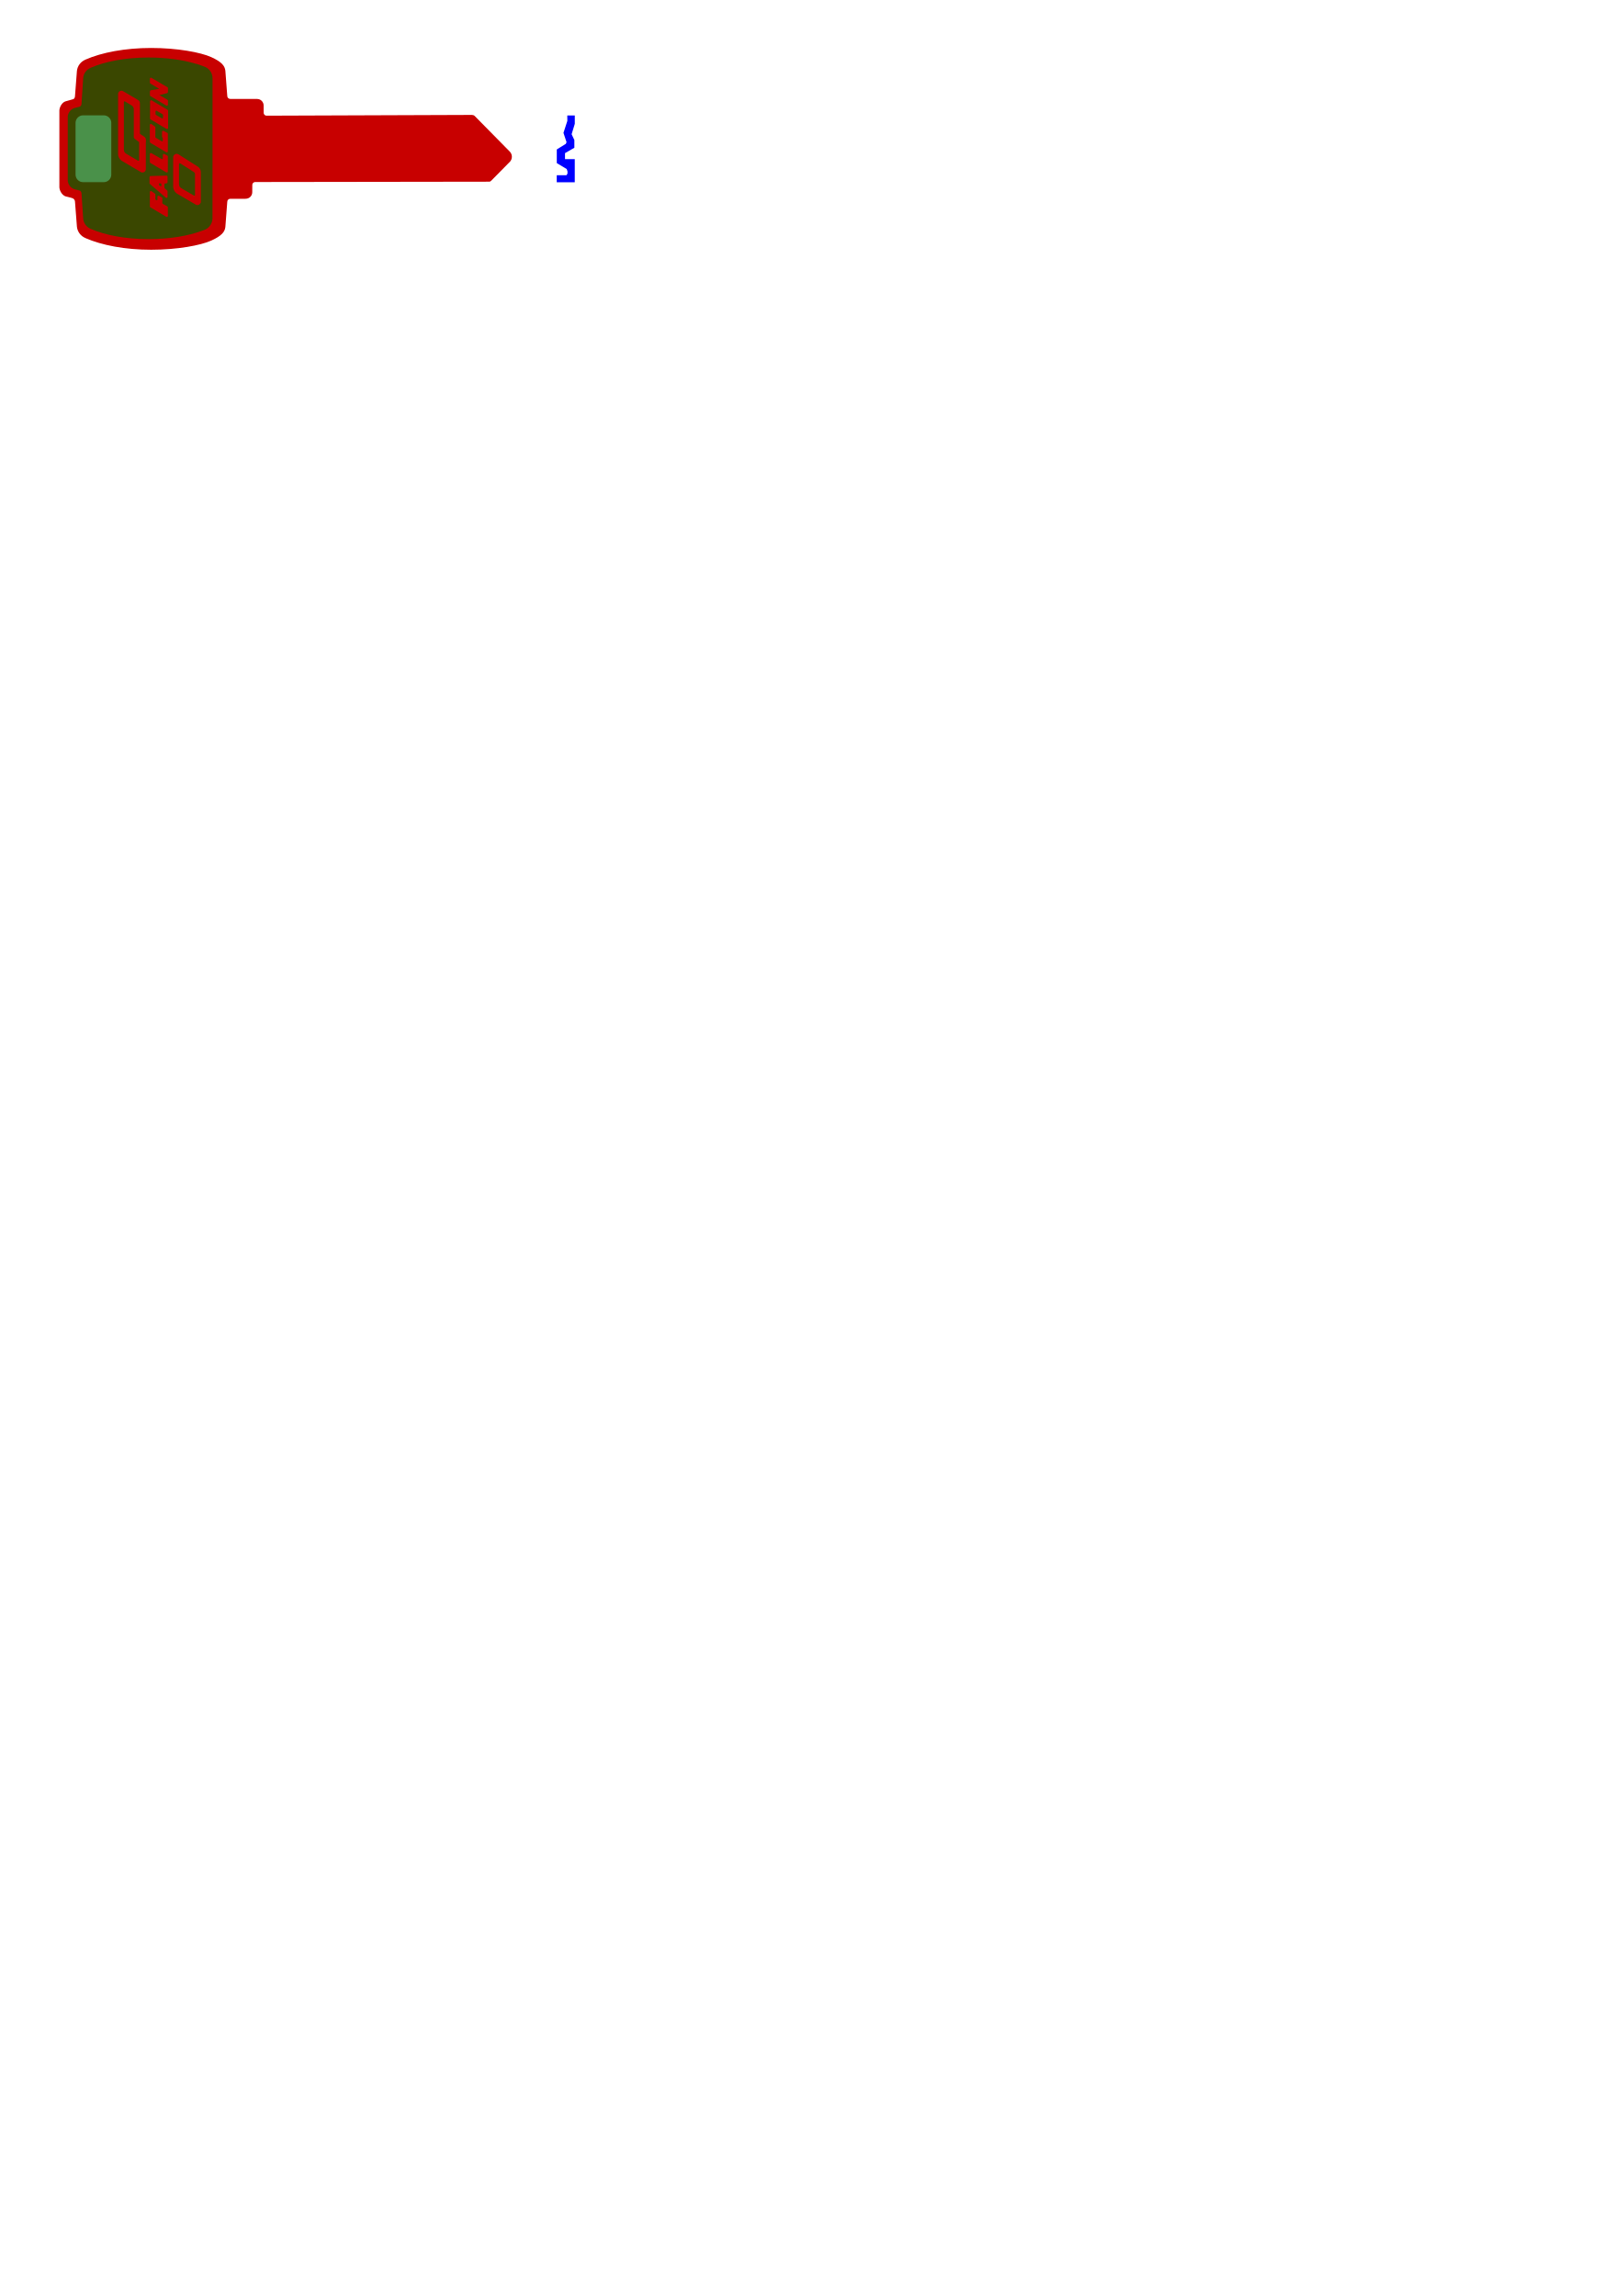
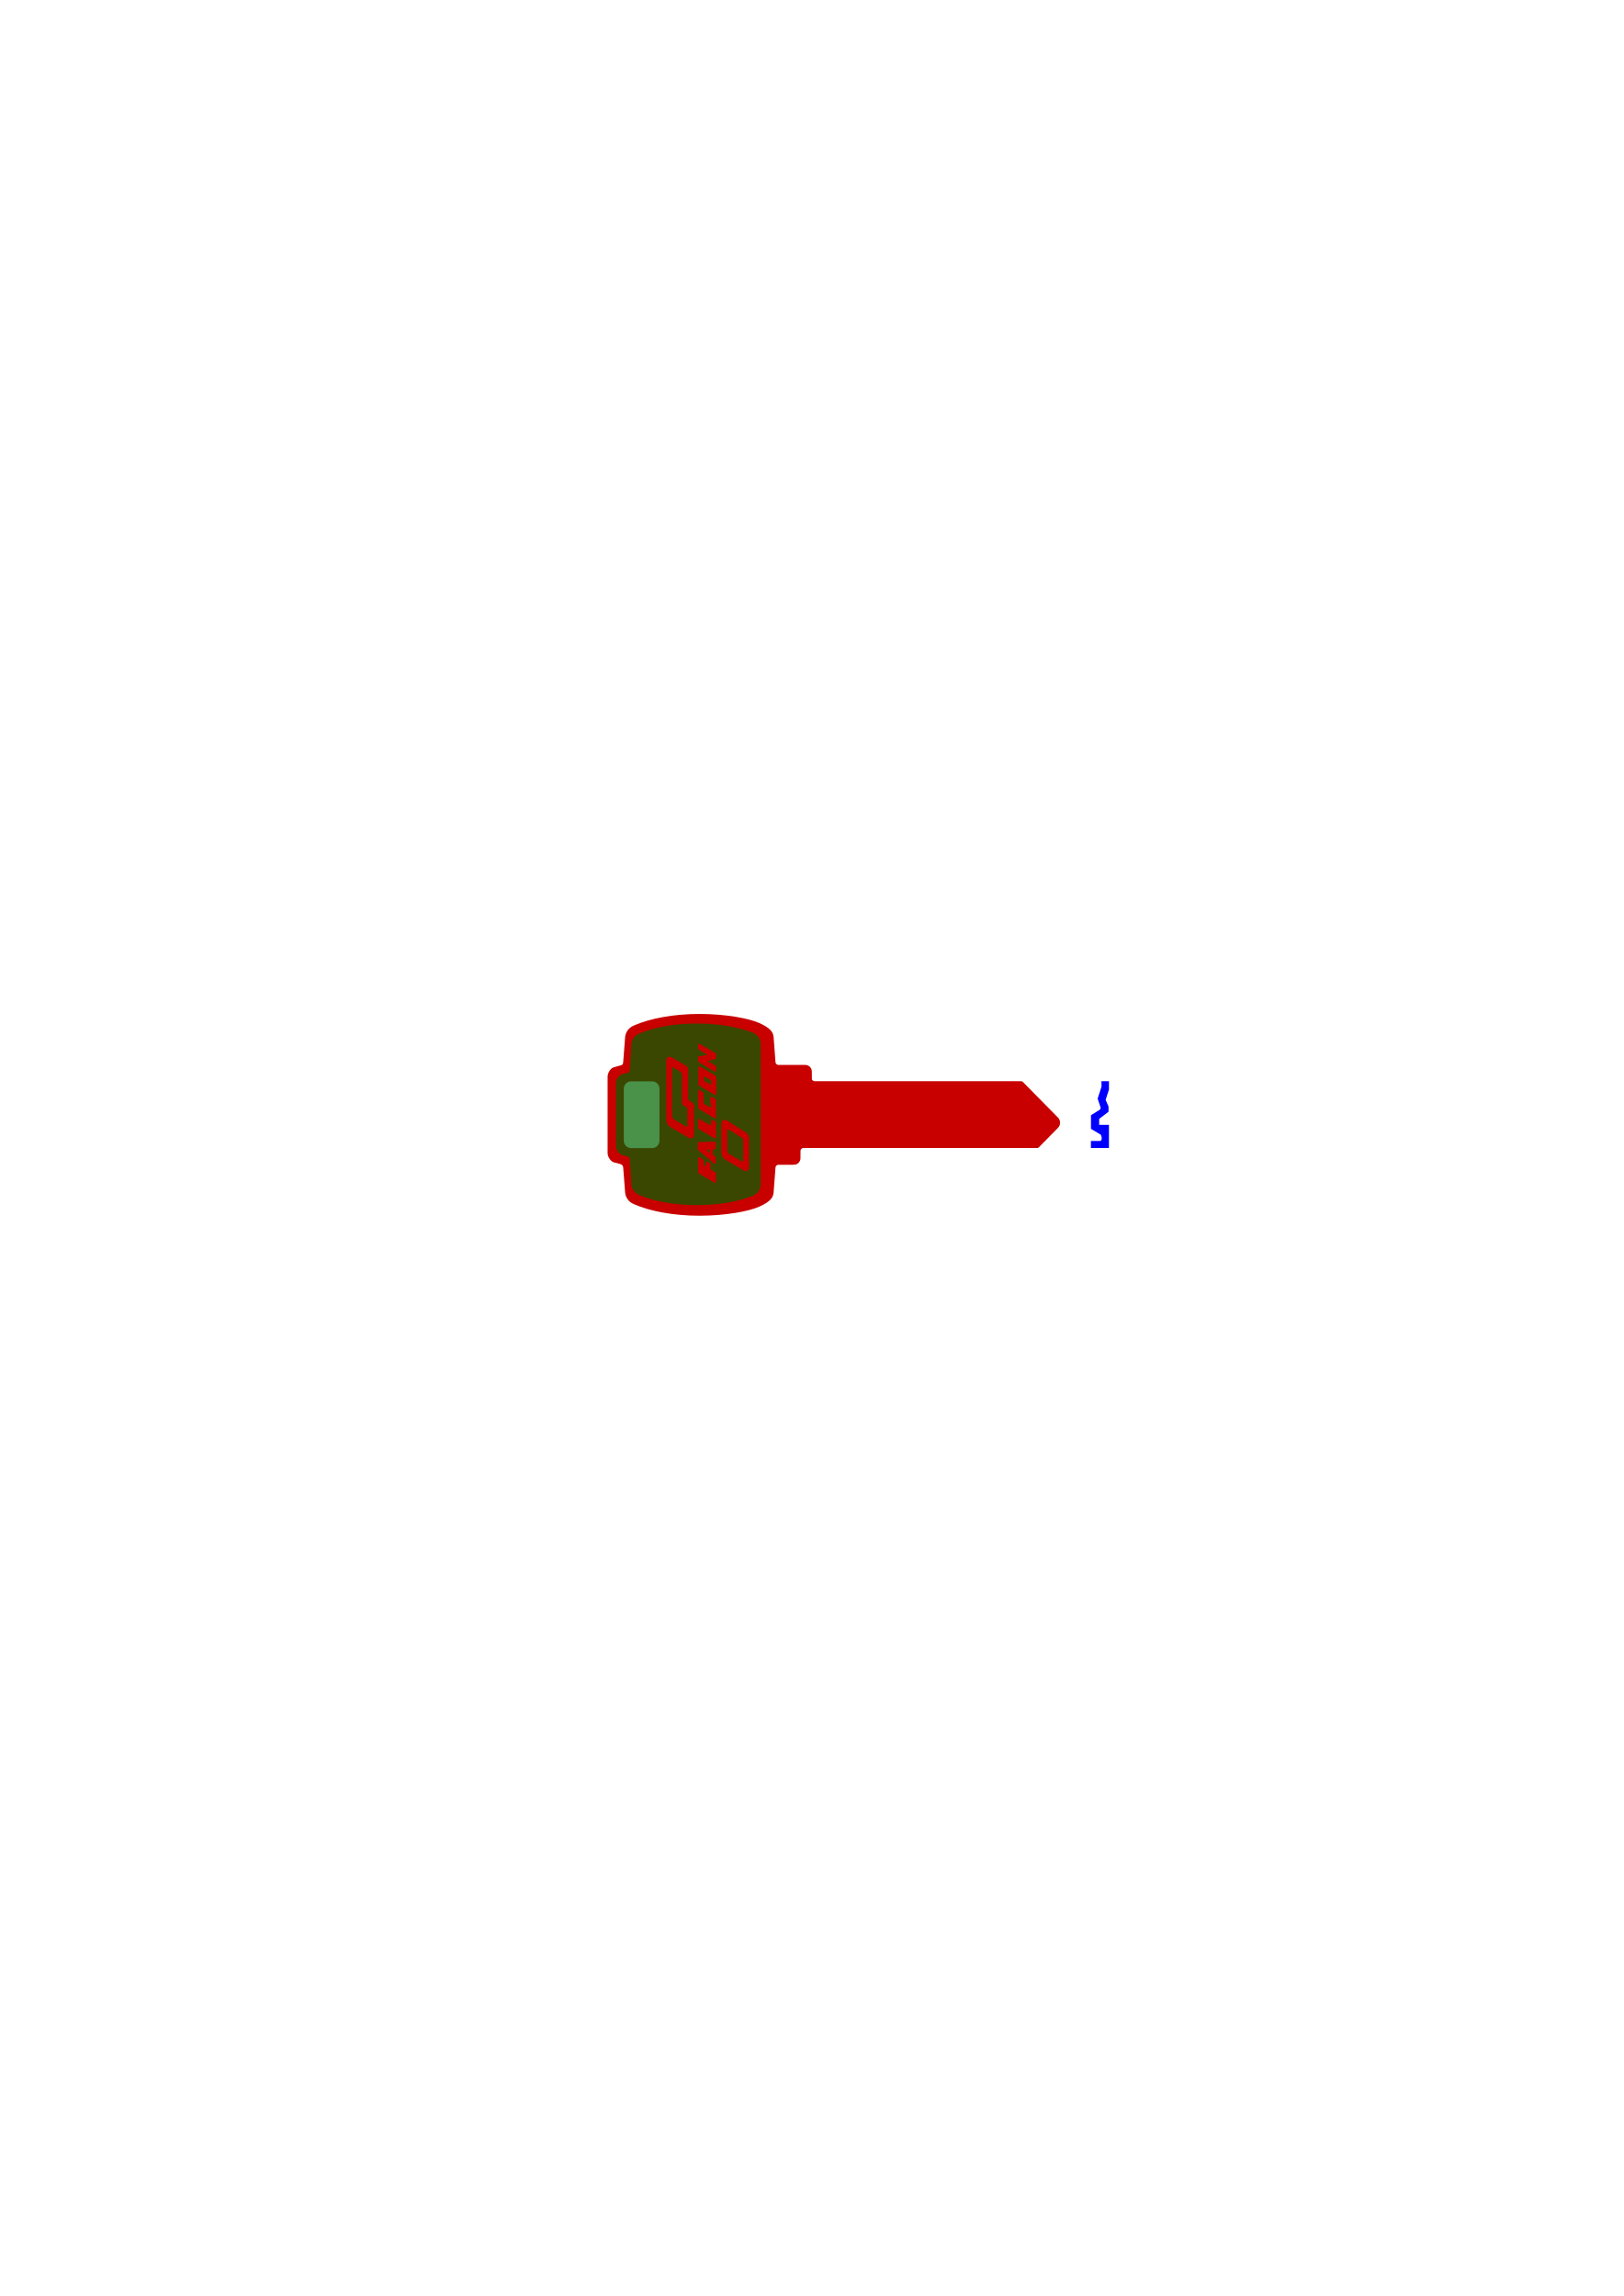
<svg xmlns="http://www.w3.org/2000/svg" xmlns:xlink="http://www.w3.org/1999/xlink" width="210mm" height="297mm" viewBox="0 0 210 297" version="1.1" id="svg61366" xml:space="preserve">
  <defs id="defs61360">
    <clipPath id="clipPath858" clipPathUnits="userSpaceOnUse">
      <path id="path856" d="m 173.421,372.542 h 265.158 v 171.88 H 173.421 Z" />
    </clipPath>
    <clipPath id="clipPath794" clipPathUnits="userSpaceOnUse">
      <path id="path792" d="m 173.421,372.542 h 265.158 v 171.88 H 173.421 Z" />
    </clipPath>
    <clipPath id="clipPath746" clipPathUnits="userSpaceOnUse">
      <path id="path744" d="m 173.421,372.542 h 265.158 v 171.88 H 173.421 Z" />
    </clipPath>
    <clipPath id="clipPath706" clipPathUnits="userSpaceOnUse">
      <path id="path704" d="m 173.421,372.542 h 265.158 v 171.88 H 173.421 Z" />
    </clipPath>
    <clipPath id="clipPath682" clipPathUnits="userSpaceOnUse">
      <path id="path680" d="m 173.421,372.542 h 265.158 v 171.88 H 173.421 Z" />
    </clipPath>
    <clipPath id="clipPath642" clipPathUnits="userSpaceOnUse">
      <path id="path640" d="m 173.421,372.542 h 265.158 v 171.88 H 173.421 Z" />
    </clipPath>
    <clipPath id="clipPath598" clipPathUnits="userSpaceOnUse">
      <path id="path596" d="m 173.421,372.542 h 265.158 v 171.88 H 173.421 Z" />
    </clipPath>
    <clipPath id="clipPath512" clipPathUnits="userSpaceOnUse">
      <path id="path510" d="m 173.421,372.542 h 265.158 v 171.88 H 173.421 Z" />
    </clipPath>
    <clipPath id="clipPath462" clipPathUnits="userSpaceOnUse">
      <path id="path460" d="m 173.421,372.542 h 265.158 v 171.88 H 173.421 Z" />
    </clipPath>
    <clipPath id="clipPath422" clipPathUnits="userSpaceOnUse">
      <path id="path420" d="m 173.421,372.542 h 265.158 v 171.88 H 173.421 Z" />
    </clipPath>
    <clipPath id="clipPath" clipPathUnits="userSpaceOnUse">
      <use xlink:href="#path856" transform="matrix(1,0,0,1,-418.4188,-429.328)" id="use" />
    </clipPath>
    <clipPath id="clipPathc" clipPathUnits="userSpaceOnUse">
      <use xlink:href="#path856" transform="matrix(1,0,0,1,-418.5533,-425.3836)" id="uset" />
    </clipPath>
    <clipPath id="clipPathN" clipPathUnits="userSpaceOnUse">
      <use xlink:href="#path856" transform="matrix(1,0,0,1,-284.2607,-540.0543)" id="use7" />
    </clipPath>
    <clipPath id="clipPathv" clipPathUnits="userSpaceOnUse">
      <use xlink:href="#path856" transform="matrix(1,0,0,1,-284.2607,-540.0543)" id="useY" />
    </clipPath>
    <clipPath id="clipPath7" clipPathUnits="userSpaceOnUse">
      <use xlink:href="#path704" transform="matrix(1,0,0,1,-414.2571,-388.1565)" id="useF" />
    </clipPath>
    <clipPath id="clipPathW" clipPathUnits="userSpaceOnUse">
      <use xlink:href="#path704" transform="matrix(1,0,0,1,-414.2571,-388.1565)" id="useB" />
    </clipPath>
    <clipPath id="clipPath5" clipPathUnits="userSpaceOnUse">
      <use xlink:href="#path680" transform="matrix(1,0,0,1,-356.2515,-404.6328)" id="usej" />
    </clipPath>
    <clipPath id="clipPathr" clipPathUnits="userSpaceOnUse">
      <use xlink:href="#path680" transform="matrix(1,0,0,1,-364.468,-397.413)" id="useW" />
    </clipPath>
    <clipPath id="clipPathH" clipPathUnits="userSpaceOnUse">
      <use xlink:href="#path680" transform="matrix(1,0,0,1,-369.2431,-389.4949)" id="useWw" />
    </clipPath>
    <clipPath id="clipPathU" clipPathUnits="userSpaceOnUse">
      <use xlink:href="#path460" transform="matrix(1,0,0,1,-175.9045,-404.6328)" id="use0" />
    </clipPath>
    <clipPath id="clipPathR" clipPathUnits="userSpaceOnUse">
      <use xlink:href="#path460" transform="matrix(1,0,0,1,-184.1274,-397.413)" id="usek" />
    </clipPath>
    <clipPath id="clipPathD" clipPathUnits="userSpaceOnUse">
      <use xlink:href="#path460" transform="matrix(1,0,0,1,-188.898,-389.4949)" id="useV" />
    </clipPath>
    <clipPath id="clipPathUo" clipPathUnits="userSpaceOnUse">
      <use xlink:href="#path640" transform="matrix(1,0,0,1,-369.4402,-387.7954)" id="usee" />
    </clipPath>
    <clipPath id="clipPathV" clipPathUnits="userSpaceOnUse">
      <use xlink:href="#path640" transform="matrix(1,0,0,1,-369.4402,-387.7954)" id="useR" />
    </clipPath>
    <clipPath id="clipPathK" clipPathUnits="userSpaceOnUse">
      <use xlink:href="#path596" transform="matrix(1,0,0,1,-288.2838,-423.5935)" id="useV0" />
    </clipPath>
    <clipPath id="clipPathu" clipPathUnits="userSpaceOnUse">
      <use xlink:href="#path596" transform="matrix(1,0,0,1,-368.9613,-423.8661)" id="usey" />
    </clipPath>
    <clipPath id="clipPathO" clipPathUnits="userSpaceOnUse">
      <use xlink:href="#path596" transform="matrix(1,0,0,1,-292.2681,-425.6752)" id="usel" />
    </clipPath>
    <clipPath id="clipPathI" clipPathUnits="userSpaceOnUse">
      <use xlink:href="#path596" transform="matrix(1,0,0,1,-311.1652,-404.6328)" id="useI" />
    </clipPath>
    <clipPath id="clipPath5g" clipPathUnits="userSpaceOnUse">
      <use xlink:href="#path596" transform="matrix(1,0,0,1,-319.3826,-397.413)" id="usep" />
    </clipPath>
    <clipPath id="clipPathd" clipPathUnits="userSpaceOnUse">
      <use xlink:href="#path596" transform="matrix(1,0,0,1,-324.1591,-389.4949)" id="usew" />
    </clipPath>
    <clipPath id="clipPatht" clipPathUnits="userSpaceOnUse">
      <use xlink:href="#path596" transform="matrix(1,0,0,1,-324.1334,-387.6877)" id="useo" />
    </clipPath>
    <clipPath id="clipPathy" clipPathUnits="userSpaceOnUse">
      <use xlink:href="#path596" transform="matrix(1,0,0,1,-324.1334,-387.6877)" id="useYP" />
    </clipPath>
    <clipPath id="clipPathj" clipPathUnits="userSpaceOnUse">
      <use xlink:href="#path420" transform="matrix(1,0,0,1,-188.9252,-387.8691)" id="usec" />
    </clipPath>
    <clipPath id="clipPathq" clipPathUnits="userSpaceOnUse">
      <use xlink:href="#path420" transform="matrix(1,0,0,1,-188.9252,-387.8691)" id="usepC" />
    </clipPath>
    <clipPath id="clipPathp" clipPathUnits="userSpaceOnUse">
      <use xlink:href="#path792" transform="matrix(1,0,0,1,-326.0032,-456.442)" id="usef" />
    </clipPath>
    <clipPath id="clipPathqO" clipPathUnits="userSpaceOnUse">
      <use xlink:href="#path792" transform="matrix(1,0,0,1,-326.0032,-456.442)" id="useeQ" />
    </clipPath>
    <clipPath id="clipPathql" clipPathUnits="userSpaceOnUse">
      <use xlink:href="#path792" transform="matrix(1,0,0,1,-237.2589,-473.4562)" id="usei" />
    </clipPath>
    <clipPath id="clipPathqf" clipPathUnits="userSpaceOnUse">
      <use xlink:href="#path792" transform="matrix(1,0,0,1,-237.2589,-473.4562)" id="useq" />
    </clipPath>
    <clipPath id="clipPathv6" clipPathUnits="userSpaceOnUse">
      <use xlink:href="#path792" transform="matrix(1,0,0,1,-328.6746,-444.1513)" id="usea" />
    </clipPath>
    <clipPath id="clipPathyP" clipPathUnits="userSpaceOnUse">
      <use xlink:href="#path792" transform="matrix(1,0,0,1,-328.809,-425.3694)" id="useO" />
    </clipPath>
    <clipPath id="clipPathx" clipPathUnits="userSpaceOnUse">
      <use xlink:href="#path792" transform="matrix(1,0,0,1,-237.421,-444.1513)" id="useln" />
    </clipPath>
    <clipPath id="clipPathb" clipPathUnits="userSpaceOnUse">
      <use xlink:href="#path792" transform="matrix(1,0,0,1,-237.5555,-425.3694)" id="useX" />
    </clipPath>
    <clipPath id="clipPathg" clipPathUnits="userSpaceOnUse">
      <use xlink:href="#path792" transform="matrix(1,0,0,1,-266.0789,-404.6328)" id="usez" />
    </clipPath>
    <clipPath id="clipPathH3" clipPathUnits="userSpaceOnUse">
      <use xlink:href="#path792" transform="matrix(1,0,0,1,-274.3,-397.413)" id="useBQ" />
    </clipPath>
    <clipPath id="clipPath1" clipPathUnits="userSpaceOnUse">
      <use xlink:href="#path792" transform="matrix(1,0,0,1,-279.0706,-389.4949)" id="useE" />
    </clipPath>
    <clipPath id="clipPathK1" clipPathUnits="userSpaceOnUse">
      <use xlink:href="#path792" transform="matrix(1,0,0,1,-279.0899,-387.8507)" id="use3" />
    </clipPath>
    <clipPath id="clipPath3" clipPathUnits="userSpaceOnUse">
      <use xlink:href="#path792" transform="matrix(1,0,0,1,-279.0899,-387.8507)" id="usecI" />
    </clipPath>
    <clipPath id="clipPaths" clipPathUnits="userSpaceOnUse">
      <use xlink:href="#path744" transform="matrix(1,0,0,1,-401.3373,-404.6328)" id="user" />
    </clipPath>
    <clipPath id="clipPath2" clipPathUnits="userSpaceOnUse">
      <use xlink:href="#path744" transform="matrix(1,0,0,1,-409.5537,-397.413)" id="useT" />
    </clipPath>
    <clipPath id="clipPathG" clipPathUnits="userSpaceOnUse">
      <use xlink:href="#path744" transform="matrix(1,0,0,1,-414.3289,-389.4949)" id="useU" />
    </clipPath>
    <clipPath id="clipPathOS" clipPathUnits="userSpaceOnUse">
      <use xlink:href="#path510" transform="matrix(1,0,0,1,-245.0623,-481.6175)" id="use4" />
    </clipPath>
    <clipPath id="clipPath0" clipPathUnits="userSpaceOnUse">
      <use xlink:href="#path510" transform="matrix(1,0,0,1,-325.6799,-481.8902)" id="useWl" />
    </clipPath>
    <clipPath id="clipPathyY" clipPathUnits="userSpaceOnUse">
      <use xlink:href="#path510" transform="matrix(1,0,0,1,-249.0462,-483.6993)" id="useEx" />
    </clipPath>
    <clipPath id="clipPathe" clipPathUnits="userSpaceOnUse">
      <use xlink:href="#path510" transform="matrix(1,0,0,1,-197.278,-423.5935)" id="usekN" />
    </clipPath>
    <clipPath id="clipPathw" clipPathUnits="userSpaceOnUse">
      <use xlink:href="#path510" transform="matrix(1,0,0,1,-277.8957,-423.8661)" id="useh" />
    </clipPath>
    <clipPath id="clipPathN6" clipPathUnits="userSpaceOnUse">
      <use xlink:href="#path510" transform="matrix(1,0,0,1,-201.2619,-425.6752)" id="useS" />
    </clipPath>
    <clipPath id="clipPathD1" clipPathUnits="userSpaceOnUse">
      <use xlink:href="#path510" transform="matrix(1,0,0,1,-220.9908,-404.6328)" id="useOs" />
    </clipPath>
    <clipPath id="clipPath3O" clipPathUnits="userSpaceOnUse">
      <use xlink:href="#path510" transform="matrix(1,0,0,1,-233.9843,-389.4949)" id="useg" />
    </clipPath>
    <clipPath id="clipPathi" clipPathUnits="userSpaceOnUse">
      <use xlink:href="#path510" transform="matrix(1,0,0,1,-229.2138,-397.413)" id="useH" />
    </clipPath>
    <clipPath id="clipPathx5" clipPathUnits="userSpaceOnUse">
      <use xlink:href="#path510" transform="matrix(1,0,0,1,-233.9811,-387.8903)" id="useZ" />
    </clipPath>
    <clipPath id="clipPath6" clipPathUnits="userSpaceOnUse">
      <use xlink:href="#path510" transform="matrix(1,0,0,1,-233.9811,-387.8903)" id="useY2" />
    </clipPath>
    <clipPath id="clipPathj-3" clipPathUnits="userSpaceOnUse">
      <use xlink:href="#path420" transform="matrix(1,0,0,1,-188.9252,-387.8691)" id="usec-6" />
    </clipPath>
    <clipPath id="clipPathj-6" clipPathUnits="userSpaceOnUse">
      <use xlink:href="#path420" transform="matrix(1,0,0,1,-188.9252,-387.8691)" id="usec-2" />
    </clipPath>
    <clipPath id="clipPathj-6-1" clipPathUnits="userSpaceOnUse">
      <use xlink:href="#path420" transform="matrix(1,0,0,1,-188.9252,-387.8691)" id="usec-2-2" />
    </clipPath>
    <clipPath id="clipPathN-1" clipPathUnits="userSpaceOnUse">
      <use xlink:href="#path856" transform="matrix(1,0,0,1,-284.2607,-540.0543)" id="use7-8" />
    </clipPath>
  </defs>
  <g id="layer1">
-     <path style="fill:#0000ff;fill-opacity:1;fill-rule:evenodd;stroke:#000000 icc-color(sRGB-IEC61966-2, 0.1, 0, 0, 0);stroke-width:0.05;stroke-linecap:butt;stroke-linejoin:round;stroke-miterlimit:4;stroke-dasharray:none;stroke-opacity:1;paint-order:normal" d="M 74.337,20.582 H 73.074 V 19.81 l 1.21,-0.699 v -0.995 l -0.354,-0.753 0.41,-1.347 v -1.079 l -0.971,-0.002 0.008,0.705 -0.502,1.545 0.397,1.202 -0.091,0.218 -1.169,0.727 v 1.764 l 1.282,0.768 0.103,0.302 -0.002,0.298 -0.138,0.202 h -1.251 v 0.908 l 2.33,5.3e-4 z" id="warding_falcon_m" />
-     <path id="outline_falcon_m" clip-path="none" style="display:inline;fill:#c80000;fill-opacity:1;fill-rule:nonzero;stroke:#000000 icc-color(sRGB-IEC61966-2, 0.1, 0, 0, 0);stroke-width:0.05;stroke-linecap:butt;stroke-linejoin:miter;stroke-miterlimit:4;stroke-dasharray:none;stroke-opacity:1" d="m 14.393,22.59 c 0,0.537 -0.435,0.973 -0.972,0.973 h -2.677 c -0.537,0 -0.972,-0.436 -0.972,-0.973 v -6.699 c 0,-0.536 0.435,-0.972 0.972,-0.972 h 2.677 c 0.537,0 0.972,0.436 0.972,0.972 z m 49.333,0.588 2.259,-2.294 c 0.136,-0.165 0.218,-0.378 0.218,-0.608 0,-0.253 -0.1,-0.484 -0.26,-0.655 l -4.549,-4.618 c -0.096,-0.097 -0.238,-0.137 -0.356,-0.137 l -26.537,0.098 c -0.069,0.004 -0.138,-0.012 -0.203,-0.048 -0.125,-0.069 -0.196,-0.198 -0.197,-0.332 l -0.005,-0.939 c 0,-0.466 -0.378,-0.844 -0.844,-0.844 l -0.068,-0.006 H 29.775 c -0.21,0 -0.381,-0.17 -0.381,-0.382 L 29.147,9.148 C 29.076,8.53 28.689,8.009 27.322,7.389 25.955,6.769 22.921,6.205 19.549,6.205 c -3.359,0 -6.383,0.579 -8.488,1.502 l -0.026,0.016 C 10.452,7.966 10.025,8.51 9.95,9.162 L 9.702,12.387 c 9.913e-4,0.173 -0.06,0.392 -0.238,0.442 L 8.483,13.107 c -0.391,0.111 -0.745,0.607 -0.803,1.142 v 10.012 c 0.058,0.535 0.417,1.014 0.803,1.141 0.078,0.026 0.841,0.186 0.981,0.278 0.155,0.101 0.239,0.269 0.238,0.442 l 0.248,3.224 c 0.075,0.652 0.502,1.196 1.085,1.44 l 0.026,0.016 c 2.105,0.924 5.129,1.503 8.488,1.503 3.372,0 6.406,-0.564 7.773,-1.184 1.367,-0.62 1.754,-1.142 1.825,-1.759 l 0.247,-3.266 c 0,-0.21 0.171,-0.381 0.381,-0.381 h 1.939 l 0.067,-0.007 c 0.467,0 0.844,-0.378 0.844,-0.844 l 0.006,-0.94 c 9.12e-4,-0.133 0.072,-0.263 0.197,-0.331 0.064,-0.036 0.134,-0.052 0.202,-0.048 l 30.273,-0.043 c 0.132,10e-6 0.285,-0.182 0.422,-0.322 z" />
-     <path id="engrave_falcon_m" style="display:inline;fill:#006500;fill-opacity:0.709;fill-rule:evenodd;stroke:#000000 icc-color(sRGB-IEC61966-2, 0.1, 0, 0, 0);stroke-width:0.071;stroke-linecap:butt;stroke-linejoin:miter;stroke-miterlimit:4;stroke-dasharray:none;stroke-opacity:1" d="m 19.209,7.439 c -2.956,0 -5.617,0.51 -7.47,1.323 l -0.023,0.014 c -0.514,0.214 -0.889,0.693 -0.955,1.267 l -0.218,3.362 c 0.001,0.151 -0.073,0.3 -0.21,0.388 l -0.522,0.135 c -0.068,0.011 -0.137,0.029 -0.205,0.052 -0.478,0.168 -0.792,0.591 -0.843,1.062 v 8.364 c 0.052,0.472 0.366,0.895 0.843,1.062 0.068,0.024 0.136,0.042 0.205,0.053 l 0.522,0.135 c 0.137,0.088 0.211,0.237 0.21,0.388 l 0.218,3.285 c 0.066,0.573 0.441,1.052 0.955,1.266 l 0.023,0.014 c 1.853,0.813 4.513,1.322 7.47,1.322 2.687,0 5.129,-0.407 6.943,-1.09 l 0.425,-0.161 c 0.537,-0.265 0.907,-0.819 0.907,-1.457 l 0.005,-18.091 c 0,-0.638 -0.369,-1.192 -0.906,-1.457 L 26.157,8.514 C 25.954,8.438 25.744,8.365 25.525,8.295 L 25.308,8.245 C 23.611,7.735 21.499,7.439 19.21,7.439 Z m 0.318,2.615 c 0.038,0 0.073,0.015 0.097,0.04 l 2.045,1.199 c 0.033,0.025 0.054,0.064 0.054,0.109 l -0.002,0.511 c 0,0.065 -0.045,0.12 -0.106,0.134 l -0.997,0.252 1.051,0.616 c 0.033,0.025 0.054,0.065 0.054,0.11 l -0.003,0.51 c 0,0.077 -0.062,0.138 -0.138,0.138 -0.024,0 -0.046,-0.006 -0.066,-0.017 l -2.033,-1.207 c -0.055,-0.018 -0.096,-0.07 -0.096,-0.131 v -0.505 c 0,-0.068 0.049,-0.124 0.113,-0.136 l 1.1,-0.187 -1.117,-0.664 c -0.055,-0.017 -0.096,-0.07 -0.096,-0.132 v -0.504 c 0,-0.076 0.062,-0.138 0.138,-0.138 z m -3.826,1.68 c 0.088,0 0.171,0.027 0.24,0.073 l 1.668,0.98 c 0.293,0.193 0.486,0.229 0.486,0.605 v 0.016 l 0.002,-0.016 v 3.828 0.023 c 0,0.053 0.031,0.097 0.075,0.119 l 0.471,0.312 c 0.126,0.075 0.237,0.272 0.237,0.43 l -0.02,0.45 0.002,3.332 c 0,0.237 -0.193,0.429 -0.43,0.429 -0.066,0 -0.128,-0.014 -0.184,-0.041 l -2.419,-1.425 -0.009,-0.005 C 15.493,20.658 15.271,20.307 15.271,19.905 v -7.711 -0.03 c 0,-0.237 0.192,-0.43 0.43,-0.43 z m 3.844,1.233 c 0.024,0 0.047,0.006 0.067,0.016 l 2.033,1.208 c 0.055,0.018 0.095,0.07 0.095,0.131 l -0.002,2.229 c 0,0.077 -0.062,0.138 -0.138,0.138 -0.024,0 -0.046,-0.006 -0.066,-0.017 L 19.502,15.466 c -0.055,-0.018 -0.095,-0.07 -0.095,-0.132 l 0.002,-2.229 c 0,-0.076 0.062,-0.138 0.138,-0.138 z m -3.43,0.138 c -0.053,0 -0.095,0.043 -0.095,0.096 v 0.03 6.119 l 0.003,0.03 c 0,0.212 0.114,0.395 0.283,0.495 l 1.553,0.919 c 0.013,0.006 0.028,0.011 0.044,0.011 0.053,0 0.096,-0.044 0.096,-0.096 l -0.004,-0.037 v -2.224 l -0.002,-0.018 c 0,-0.035 -0.019,-0.066 -0.047,-0.083 l -0.412,-0.309 c -0.105,-0.05 -0.231,-0.176 -0.231,-0.302 l 5.12e-4,-0.054 V 14.152 l 0.003,-0.022 c 0,-0.199 -0.101,-0.375 -0.254,-0.477 l -0.881,-0.53 c -0.016,-0.011 -0.035,-0.018 -0.057,-0.018 z m 4.095,1.214 c -0.05,0.003 -0.09,0.044 -0.09,0.095 v 0.338 c 0,0.057 0.035,0.106 0.085,0.127 l 0.734,0.429 c 0.015,0.009 0.032,0.015 0.05,0.015 0.052,0 0.094,-0.043 0.094,-0.095 v -0.345 c 0,-0.057 -0.035,-0.106 -0.085,-0.127 l -0.735,-0.423 c -0.014,-0.01 -0.031,-0.015 -0.05,-0.015 -0.002,0 -0.003,-8.3e-5 -0.005,0 z m -0.695,1.713 c 0.038,0 0.073,0.015 0.098,0.04 l 0.429,0.296 c 0.033,0.026 0.054,0.064 0.054,0.11 l -0.005,1.237 c 0,0.057 0.034,0.106 0.084,0.128 l 0.07,0.034 0.619,0.368 c 0.029,0.016 0.046,0.026 0.046,0.026 0.015,0.009 0.031,0.014 0.05,0.014 0.053,0 0.095,-0.042 0.095,-0.094 l -0.005,-0.37 -0.062,-0.067 -0.019,-0.015 c -0.011,-0.01 -0.017,-0.024 -0.017,-0.04 l 0.003,-0.046 0.004,-0.601 c 0,-0.076 0.062,-0.138 0.138,-0.138 0.029,0 0.057,0.009 0.079,0.025 l 0.482,0.26 c 0.033,0.025 0.054,0.065 0.054,0.109 l -0.003,2.267 c 0,0.075 -0.062,0.138 -0.138,0.138 -0.024,0 -0.046,-0.006 -0.066,-0.017 l -2.033,-1.208 c -0.055,-0.018 -0.095,-0.07 -0.095,-0.132 V 16.169 c 0,-0.077 0.061,-0.138 0.138,-0.138 z m -0.003,3.763 c 0.027,0 0.052,0.007 0.074,0.02 0.009,0.005 1.324,0.758 1.324,0.758 0.015,0.008 0.031,0.014 0.05,0.014 0.053,0 0.095,-0.043 0.095,-0.095 l 0.008,-0.444 c 0,-0.076 0.062,-0.138 0.138,-0.138 0.029,0 0.056,0.009 0.078,0.024 l 0.379,0.206 c 0.033,0.026 0.054,0.065 0.054,0.11 l -0.005,1.926 c 0,0.076 -0.062,0.138 -0.138,0.138 -0.024,0 -0.046,-0.007 -0.066,-0.017 l -2.034,-1.207 c -0.055,-0.018 -0.095,-0.07 -0.095,-0.132 v -1.027 c 0,-0.075 0.062,-0.137 0.138,-0.137 z m 3.335,0.105 c 0.094,0 0.18,0.029 0.253,0.077 l 2.506,1.591 c 0.223,0.148 0.369,0.401 0.369,0.688 l -5.12e-4,0.037 v 3.753 l 0.007,0.027 c 0,0.249 -0.203,0.451 -0.451,0.451 -0.069,0 -0.135,-0.016 -0.194,-0.044 l -2.353,-1.378 -0.01,-0.005 c -0.344,-0.192 -0.577,-0.562 -0.577,-0.984 v -3.73 l -5.11e-4,-0.032 c 0,-0.249 0.202,-0.451 0.451,-0.451 z m 0.401,1.209 c -0.053,0 -0.096,0.043 -0.096,0.096 v 0.03 2.578 l 0.003,0.03 c 0,0.22 0.123,0.409 0.303,0.507 l 1.627,0.952 c 0.014,0.008 0.028,0.011 0.045,0.011 0.053,0 0.096,-0.043 0.096,-0.095 l -0.004,-0.038 v -2.631 l 0.002,-0.011 c 0,-0.128 -0.07,-0.24 -0.174,-0.301 l -1.744,-1.109 c -0.015,-0.011 -0.035,-0.018 -0.056,-0.018 z m -1.715,1.609 c 0.077,0 0.138,0.062 0.138,0.138 l -5.12e-4,0.72 c 0,0.053 -0.03,0.1 -0.074,0.123 l -0.263,0.041 c -0.043,0.024 -0.072,0.069 -0.072,0.121 v 0.413 c 0,0.053 0.029,0.098 0.072,0.121 l 0.263,0.228 c 0.044,0.022 0.074,0.069 0.074,0.122 l 5.12e-4,0.719 c 0,0.076 -0.061,0.138 -0.138,0.138 -0.024,0 -0.046,-0.006 -0.066,-0.017 0,0 -2.06,-1.773 -2.072,-1.781 -0.034,-0.026 -0.057,-0.066 -0.057,-0.112 v -0.784 c 0,-0.068 0.048,-0.123 0.111,-0.136 l 2.047,-0.051 c 0.012,-0.003 0.024,-0.005 0.037,-0.005 z m -0.903,0.989 c -0.016,9.91e-4 -0.031,0.007 -0.044,0.019 -0.012,0.012 -0.019,0.028 -0.02,0.044 l -0.003,0.11 c 0,0.04 0.018,0.077 0.045,0.101 0.011,0.011 0.171,0.12 0.171,0.12 0.022,0.005 0.047,3.2e-4 0.065,-0.018 0.012,-0.011 0.019,-0.027 0.02,-0.043 l 0.003,-0.202 c 0,-0.04 -0.018,-0.077 -0.045,-0.102 -0.011,-0.011 -0.17,-0.026 -0.17,-0.026 -0.007,-0.002 -0.015,-0.003 -0.022,-0.002 z m -1.113,0.999 c 0.038,0 0.073,0.015 0.098,0.041 l 0.43,0.296 c 0.032,0.026 0.054,0.066 0.054,0.11 l -0.005,0.579 c 0,0.057 0.035,0.107 0.084,0.128 l 0.094,0.047 c 0.022,0.005 0.047,-9.6e-5 0.065,-0.018 0.012,-0.011 0.019,-0.027 0.02,-0.043 l 0.003,-0.395 c 0,-0.076 0.062,-0.138 0.138,-0.138 0.029,0 0.056,0.009 0.078,0.025 l 0.368,0.204 c 0.033,0.025 0.054,0.064 0.054,0.11 l -0.009,0.6 c 0,0.053 0.029,0.098 0.072,0.121 l 0.576,0.321 c 0.044,0.023 0.075,0.07 0.075,0.123 l 5.12e-4,1.104 c 0,0.077 -0.062,0.138 -0.138,0.138 -0.024,0 -0.047,-0.005 -0.067,-0.017 l -2.033,-1.207 c -0.055,-0.017 -0.095,-0.07 -0.095,-0.131 l -4.58e-4,-1.859 c 0,-0.076 0.062,-0.138 0.138,-0.138 z" />
+     <path style="fill:#0000ff;fill-opacity:1;fill-rule:evenodd;stroke:#000000 icc-color(sRGB-IEC61966-2, 0.1, 0, 0, 0);stroke-width:0.05;stroke-linecap:butt;stroke-linejoin:round;stroke-miterlimit:4;stroke-dasharray:none;stroke-opacity:1;paint-order:normal" d="m 143.425,145.508 h -1.264 v -0.773 l 1.21,-0.925 v -0.673 l -0.375,-0.869 0.431,-1.327 v -1.079 l -0.971,-0.002 0.008,0.705 -0.502,1.545 0.397,1.202 -0.091,0.218 -1.169,0.727 v 1.764 l 1.282,0.768 0.103,0.302 -0.002,0.298 -0.138,0.202 h -1.251 v 0.908 l 2.33,5.3e-4 z" id="warding_falcon_m" />
+     <path id="outline_falcon_m" clip-path="none" style="display:inline;fill:#c80000;fill-opacity:1;fill-rule:nonzero;stroke:#000000 icc-color(sRGB-IEC61966-2, 0.1, 0, 0, 0);stroke-width:0.05;stroke-linecap:butt;stroke-linejoin:miter;stroke-miterlimit:4;stroke-dasharray:none;stroke-opacity:1" d="m 85.295,147.546 c 0,0.537 -0.435,0.973 -0.972,0.973 h -2.677 c -0.537,0 -0.972,-0.436 -0.972,-0.973 v -6.699 c 0,-0.536 0.435,-0.972 0.972,-0.972 h 2.677 c 0.537,0 0.972,0.436 0.972,0.972 z m 49.333,0.588 2.259,-2.294 c 0.136,-0.165 0.218,-0.378 0.218,-0.608 0,-0.253 -0.1,-0.484 -0.26,-0.655 l -4.549,-4.618 c -0.096,-0.097 -0.238,-0.096 -0.356,-0.096 h -26.537 c -0.069,0.004 -0.138,-0.012 -0.203,-0.048 -0.125,-0.069 -0.196,-0.141 -0.197,-0.275 l -0.005,-0.939 c 0,-0.466 -0.378,-0.844 -0.844,-0.844 l -0.068,-0.006 h -3.408 c -0.21,0 -0.381,-0.17 -0.381,-0.382 l -0.247,-3.266 c -0.071,-0.618 -0.458,-1.139 -1.825,-1.759 -1.367,-0.62 -4.401,-1.184 -7.773,-1.184 -3.359,0 -6.383,0.579 -8.488,1.502 l -0.026,0.016 c -0.584,0.243 -1.01,0.788 -1.085,1.44 l -0.248,3.224 c 9.91e-4,0.173 -0.06,0.392 -0.238,0.442 l -0.981,0.278 c -0.391,0.111 -0.745,0.607 -0.803,1.142 v 10.012 c 0.058,0.535 0.417,1.014 0.803,1.141 0.078,0.026 0.841,0.186 0.981,0.278 0.155,0.101 0.239,0.269 0.238,0.442 l 0.248,3.224 c 0.075,0.652 0.502,1.196 1.085,1.44 l 0.026,0.016 c 2.105,0.924 5.129,1.503 8.488,1.503 3.372,0 6.406,-0.564 7.773,-1.184 1.367,-0.62 1.754,-1.142 1.825,-1.759 l 0.247,-3.266 c 0,-0.21 0.171,-0.381 0.381,-0.381 h 1.939 l 0.067,-0.007 c 0.467,0 0.844,-0.378 0.844,-0.844 l 0.006,-0.94 c 9.1e-4,-0.133 0.072,-0.263 0.197,-0.331 0.064,-0.036 0.134,-0.052 0.202,-0.048 h 30.252 c 0.11,0 0.257,-0.172 0.443,-0.365 z" />
+     <path id="engrave_falcon_m" style="display:inline;fill:#006500;fill-opacity:0.709;fill-rule:evenodd;stroke:#000000 icc-color(sRGB-IEC61966-2, 0.1, 0, 0, 0);stroke-width:0.071;stroke-linecap:butt;stroke-linejoin:miter;stroke-miterlimit:4;stroke-dasharray:none;stroke-opacity:1" d="m 90.111,132.396 c -2.956,0 -5.617,0.51 -7.47,1.323 l -0.023,0.014 c -0.514,0.214 -0.889,0.693 -0.955,1.267 l -0.218,3.362 c 0.001,0.151 -0.073,0.3 -0.21,0.388 l -0.522,0.135 c -0.068,0.011 -0.137,0.029 -0.205,0.052 -0.478,0.168 -0.792,0.591 -0.843,1.062 v 8.364 c 0.052,0.472 0.366,0.895 0.843,1.062 0.068,0.024 0.136,0.042 0.205,0.053 l 0.522,0.135 c 0.137,0.088 0.211,0.237 0.21,0.388 l 0.218,3.285 c 0.066,0.573 0.441,1.052 0.955,1.266 l 0.023,0.014 c 1.853,0.813 4.513,1.322 7.47,1.322 2.687,0 5.129,-0.407 6.943,-1.09 l 0.425,-0.161 c 0.537,-0.265 0.907,-0.819 0.907,-1.457 l 0.005,-18.091 c 0,-0.638 -0.369,-1.192 -0.906,-1.457 l -0.426,-0.16 c -0.203,-0.077 -0.413,-0.15 -0.632,-0.219 l -0.218,-0.05 c -1.697,-0.51 -3.809,-0.806 -6.098,-0.806 z m 0.318,2.615 c 0.038,0 0.073,0.015 0.097,0.04 l 2.045,1.199 c 0.033,0.025 0.054,0.064 0.054,0.109 l -0.002,0.511 c 0,0.065 -0.045,0.12 -0.106,0.134 l -0.997,0.252 1.051,0.616 c 0.033,0.025 0.054,0.065 0.054,0.11 l -0.003,0.51 c 0,0.077 -0.062,0.138 -0.138,0.138 -0.024,0 -0.046,-0.006 -0.066,-0.017 l -2.033,-1.207 c -0.055,-0.018 -0.096,-0.07 -0.096,-0.131 v -0.505 c 0,-0.068 0.049,-0.124 0.113,-0.136 l 1.1,-0.187 -1.117,-0.664 c -0.055,-0.017 -0.096,-0.07 -0.096,-0.132 v -0.504 c 0,-0.076 0.062,-0.138 0.138,-0.138 z m -3.826,1.68 c 0.088,0 0.171,0.027 0.24,0.073 l 1.668,0.98 c 0.293,0.193 0.486,0.229 0.486,0.605 v 0.016 l 0.002,-0.016 v 3.828 0.022 c 0,0.053 0.031,0.097 0.075,0.119 l 0.471,0.312 c 0.126,0.075 0.237,0.272 0.237,0.43 l -0.02,0.45 0.002,3.332 c 0,0.237 -0.193,0.429 -0.43,0.429 -0.066,0 -0.128,-0.014 -0.184,-0.042 l -2.419,-1.425 -0.009,-0.005 c -0.328,-0.184 -0.55,-0.535 -0.55,-0.937 v -7.711 -0.03 c 0,-0.237 0.192,-0.43 0.43,-0.43 z m 3.844,1.233 c 0.024,0 0.047,0.006 0.067,0.016 l 2.033,1.208 c 0.055,0.018 0.095,0.07 0.095,0.131 l -0.002,2.229 c 0,0.077 -0.062,0.138 -0.138,0.138 -0.024,0 -0.046,-0.006 -0.066,-0.017 l -2.033,-1.207 c -0.055,-0.018 -0.095,-0.07 -0.095,-0.132 l 0.002,-2.229 c 0,-0.076 0.062,-0.138 0.138,-0.138 z m -3.43,0.138 c -0.053,0 -0.095,0.043 -0.095,0.096 v 0.03 6.119 l 0.003,0.03 c 0,0.212 0.114,0.395 0.283,0.495 l 1.553,0.919 c 0.013,0.006 0.028,0.011 0.044,0.011 0.053,0 0.096,-0.044 0.096,-0.096 l -0.004,-0.037 v -2.224 l -0.002,-0.018 c 0,-0.035 -0.019,-0.066 -0.047,-0.083 l -0.412,-0.309 c -0.105,-0.05 -0.231,-0.176 -0.231,-0.302 l 5.12e-4,-0.054 v -3.529 l 0.003,-0.022 c 0,-0.199 -0.101,-0.375 -0.254,-0.477 l -0.881,-0.53 c -0.016,-0.011 -0.035,-0.018 -0.057,-0.018 z m 4.095,1.214 c -0.05,0.003 -0.09,0.044 -0.09,0.095 v 0.338 c 0,0.057 0.035,0.106 0.085,0.127 l 0.734,0.429 c 0.015,0.009 0.032,0.015 0.05,0.015 0.052,0 0.094,-0.043 0.094,-0.095 v -0.345 c 0,-0.057 -0.035,-0.106 -0.085,-0.127 l -0.735,-0.423 c -0.014,-0.01 -0.031,-0.015 -0.05,-0.015 -0.002,0 -0.003,-8e-5 -0.005,0 z m -0.695,1.713 c 0.038,0 0.073,0.015 0.098,0.041 l 0.429,0.296 c 0.033,0.026 0.054,0.064 0.054,0.11 l -0.005,1.237 c 0,0.057 0.034,0.106 0.084,0.128 l 0.07,0.034 0.619,0.368 c 0.029,0.016 0.046,0.026 0.046,0.026 0.015,0.009 0.031,0.014 0.05,0.014 0.053,0 0.095,-0.042 0.095,-0.094 l -0.005,-0.37 -0.062,-0.067 -0.019,-0.015 c -0.011,-0.011 -0.017,-0.025 -0.017,-0.041 l 0.003,-0.046 0.004,-0.601 c 0,-0.076 0.062,-0.138 0.138,-0.138 0.029,0 0.057,0.01 0.079,0.025 l 0.482,0.26 c 0.033,0.025 0.054,0.065 0.054,0.109 l -0.003,2.267 c 0,0.075 -0.062,0.138 -0.138,0.138 -0.024,0 -0.046,-0.006 -0.066,-0.017 l -2.033,-1.208 c -0.055,-0.018 -0.095,-0.07 -0.095,-0.132 v -2.187 c 0,-0.077 0.061,-0.138 0.138,-0.138 z m -0.003,3.763 c 0.027,0 0.052,0.007 0.074,0.021 0.009,0.006 1.324,0.758 1.324,0.758 0.015,0.008 0.031,0.014 0.05,0.014 0.053,0 0.095,-0.043 0.095,-0.095 l 0.008,-0.444 c 0,-0.076 0.062,-0.138 0.138,-0.138 0.029,0 0.056,0.009 0.078,0.024 l 0.379,0.206 c 0.033,0.026 0.054,0.065 0.054,0.11 l -0.005,1.926 c 0,0.076 -0.062,0.138 -0.138,0.138 -0.024,0 -0.046,-0.007 -0.066,-0.017 l -2.034,-1.207 c -0.055,-0.018 -0.095,-0.07 -0.095,-0.132 v -1.027 c 0,-0.075 0.062,-0.137 0.138,-0.137 z m 3.335,0.105 c 0.094,0 0.18,0.029 0.253,0.077 l 2.506,1.591 c 0.223,0.148 0.369,0.401 0.369,0.688 l -5.12e-4,0.037 v 3.753 l 0.007,0.027 c 0,0.249 -0.203,0.451 -0.451,0.451 -0.069,0 -0.135,-0.016 -0.194,-0.043 l -2.353,-1.378 -0.01,-0.005 c -0.344,-0.192 -0.577,-0.562 -0.577,-0.984 v -3.73 l -5.11e-4,-0.032 c 0,-0.249 0.202,-0.451 0.451,-0.451 z m 0.401,1.209 c -0.053,0 -0.096,0.043 -0.096,0.096 v 0.03 2.578 l 0.003,0.03 c 0,0.22 0.123,0.409 0.303,0.507 l 1.627,0.952 c 0.014,0.008 0.028,0.011 0.045,0.011 0.053,0 0.096,-0.043 0.096,-0.095 l -0.004,-0.038 v -2.631 l 0.002,-0.011 c 0,-0.128 -0.07,-0.24 -0.174,-0.301 l -1.744,-1.109 c -0.015,-0.011 -0.035,-0.018 -0.056,-0.018 z m -1.715,1.609 c 0.077,0 0.138,0.062 0.138,0.138 l -5.12e-4,0.72 c 0,0.053 -0.03,0.1 -0.074,0.123 l -0.263,0.042 c -0.043,0.024 -0.072,0.069 -0.072,0.121 v 0.413 c 0,0.053 0.029,0.098 0.072,0.121 l 0.263,0.228 c 0.044,0.022 0.074,0.069 0.074,0.122 l 5.12e-4,0.719 c 0,0.076 -0.061,0.138 -0.138,0.138 -0.024,0 -0.046,-0.006 -0.066,-0.017 0,0 -2.06,-1.773 -2.072,-1.781 -0.034,-0.026 -0.057,-0.066 -0.057,-0.112 v -0.784 c 0,-0.068 0.048,-0.123 0.111,-0.136 l 2.047,-0.051 c 0.012,-0.003 0.024,-0.005 0.037,-0.005 z m -0.903,0.989 c -0.016,9.9e-4 -0.031,0.007 -0.044,0.019 -0.012,0.012 -0.019,0.028 -0.02,0.043 l -0.003,0.11 c 0,0.04 0.018,0.077 0.045,0.101 0.011,0.011 0.171,0.12 0.171,0.12 0.022,0.005 0.047,3.2e-4 0.065,-0.018 0.012,-0.011 0.019,-0.027 0.02,-0.043 l 0.003,-0.202 c 0,-0.04 -0.018,-0.077 -0.045,-0.102 -0.011,-0.011 -0.17,-0.026 -0.17,-0.026 -0.007,-0.002 -0.015,-0.002 -0.022,-0.002 z m -1.113,0.999 c 0.038,0 0.073,0.015 0.098,0.041 l 0.43,0.296 c 0.032,0.026 0.054,0.066 0.054,0.11 l -0.005,0.579 c 0,0.057 0.035,0.107 0.084,0.128 l 0.094,0.047 c 0.022,0.006 0.047,-9e-5 0.065,-0.018 0.012,-0.011 0.019,-0.027 0.02,-0.043 l 0.003,-0.395 c 0,-0.076 0.062,-0.138 0.138,-0.138 0.029,0 0.056,0.009 0.078,0.025 l 0.368,0.204 c 0.033,0.025 0.054,0.064 0.054,0.11 l -0.009,0.6 c 0,0.053 0.029,0.098 0.072,0.121 l 0.576,0.321 c 0.044,0.023 0.075,0.07 0.075,0.123 l 5.12e-4,1.104 c 0,0.077 -0.062,0.138 -0.138,0.138 -0.024,0 -0.047,-0.005 -0.067,-0.017 l -2.033,-1.207 c -0.055,-0.017 -0.095,-0.07 -0.095,-0.131 l -4.58e-4,-1.859 c 0,-0.076 0.062,-0.138 0.138,-0.138 z" />
  </g>
</svg>
